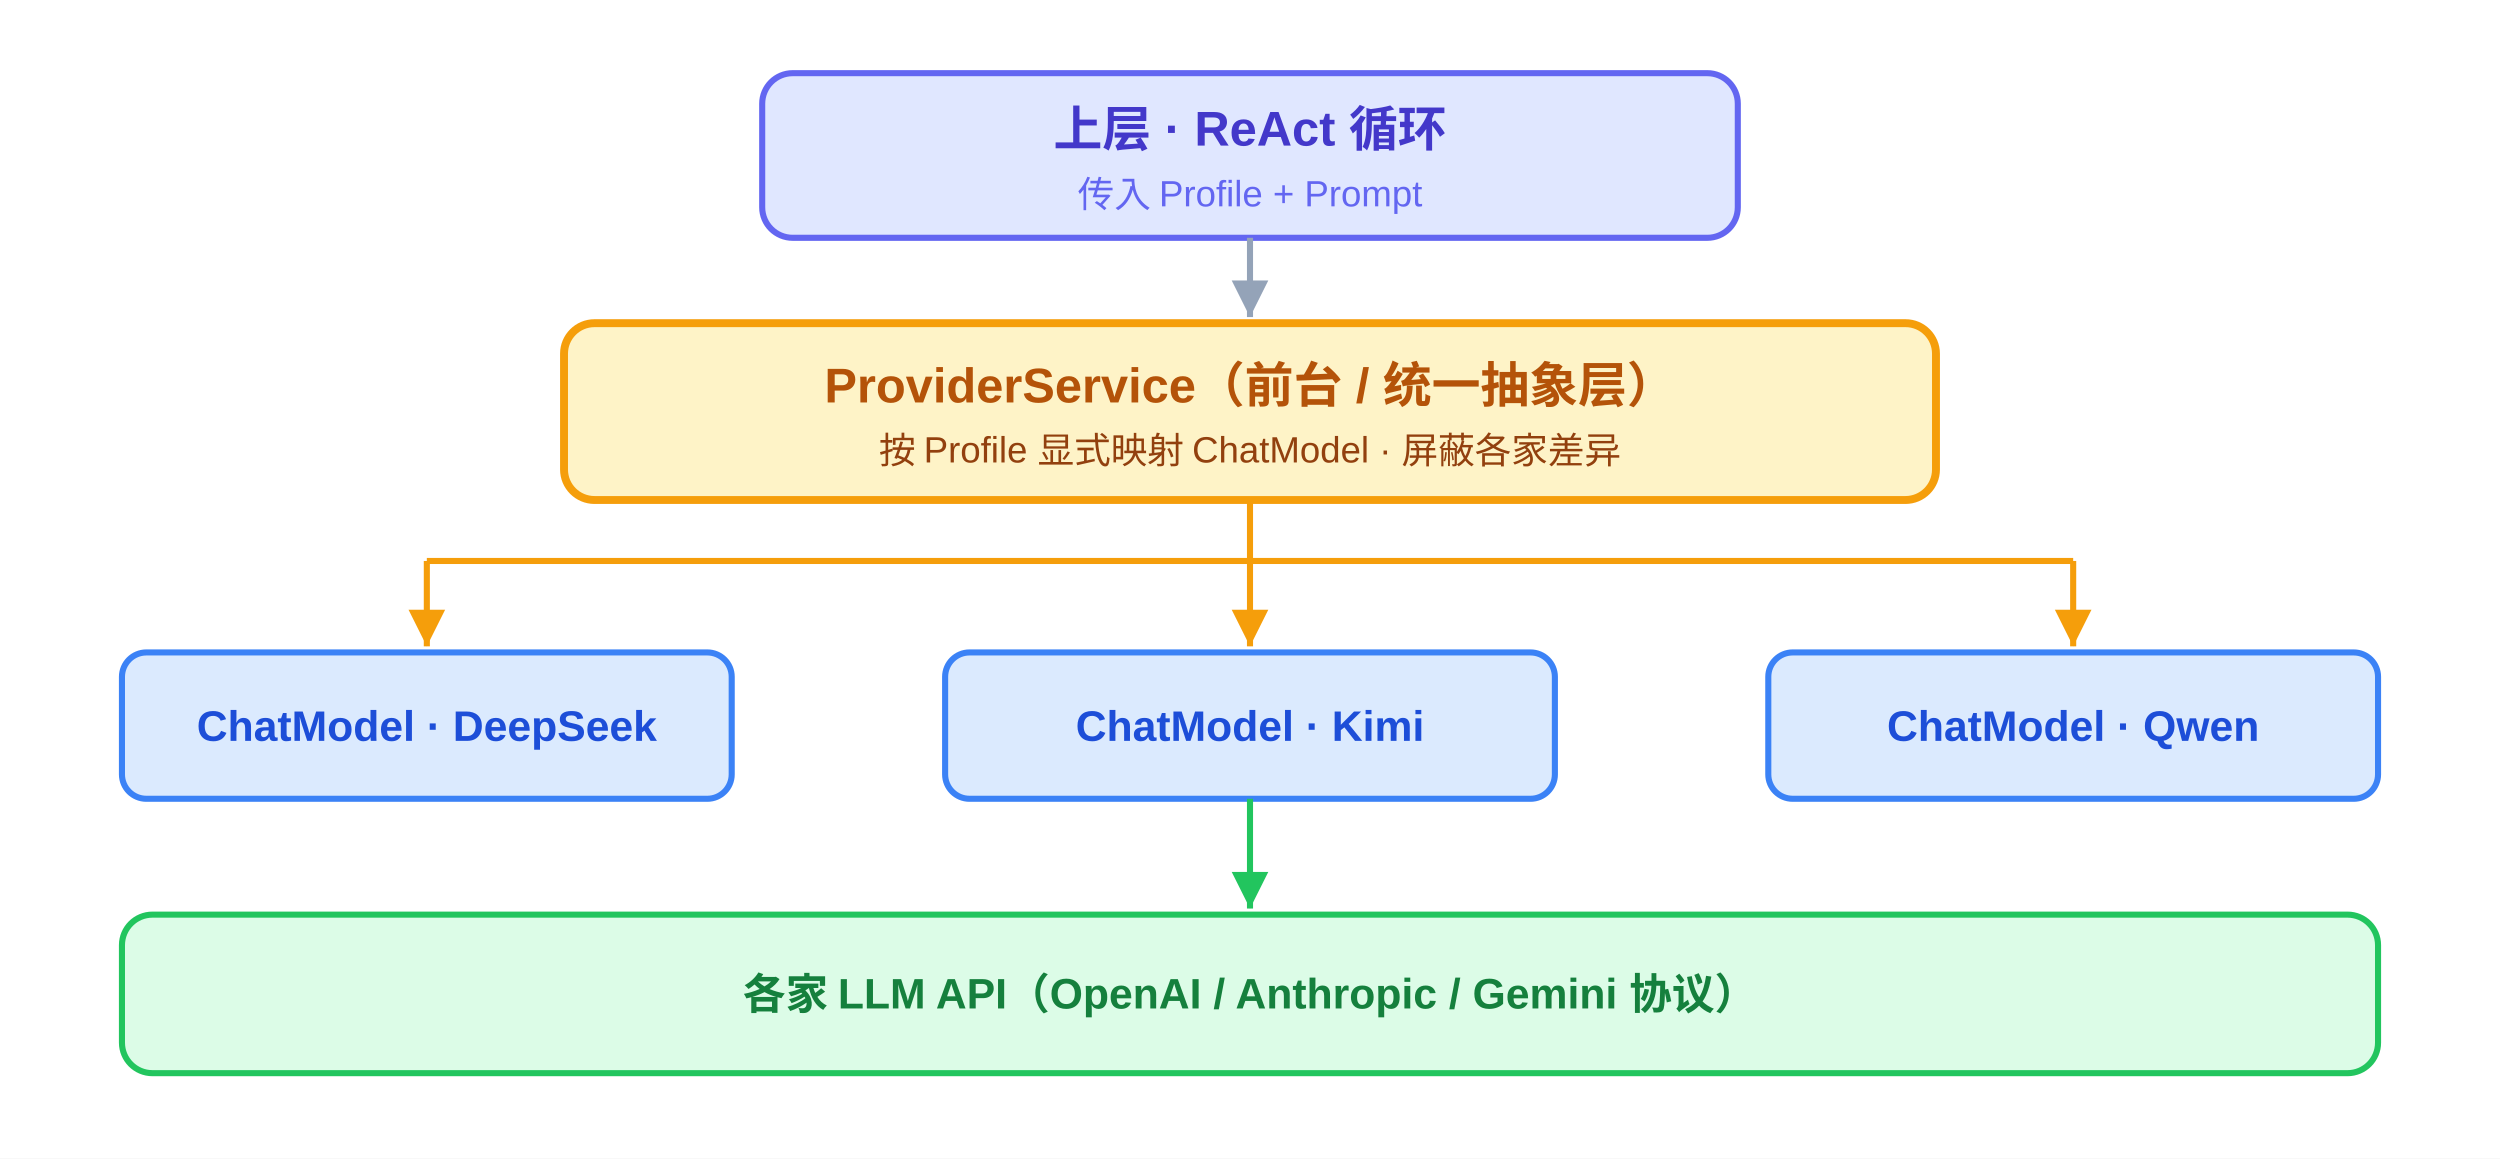
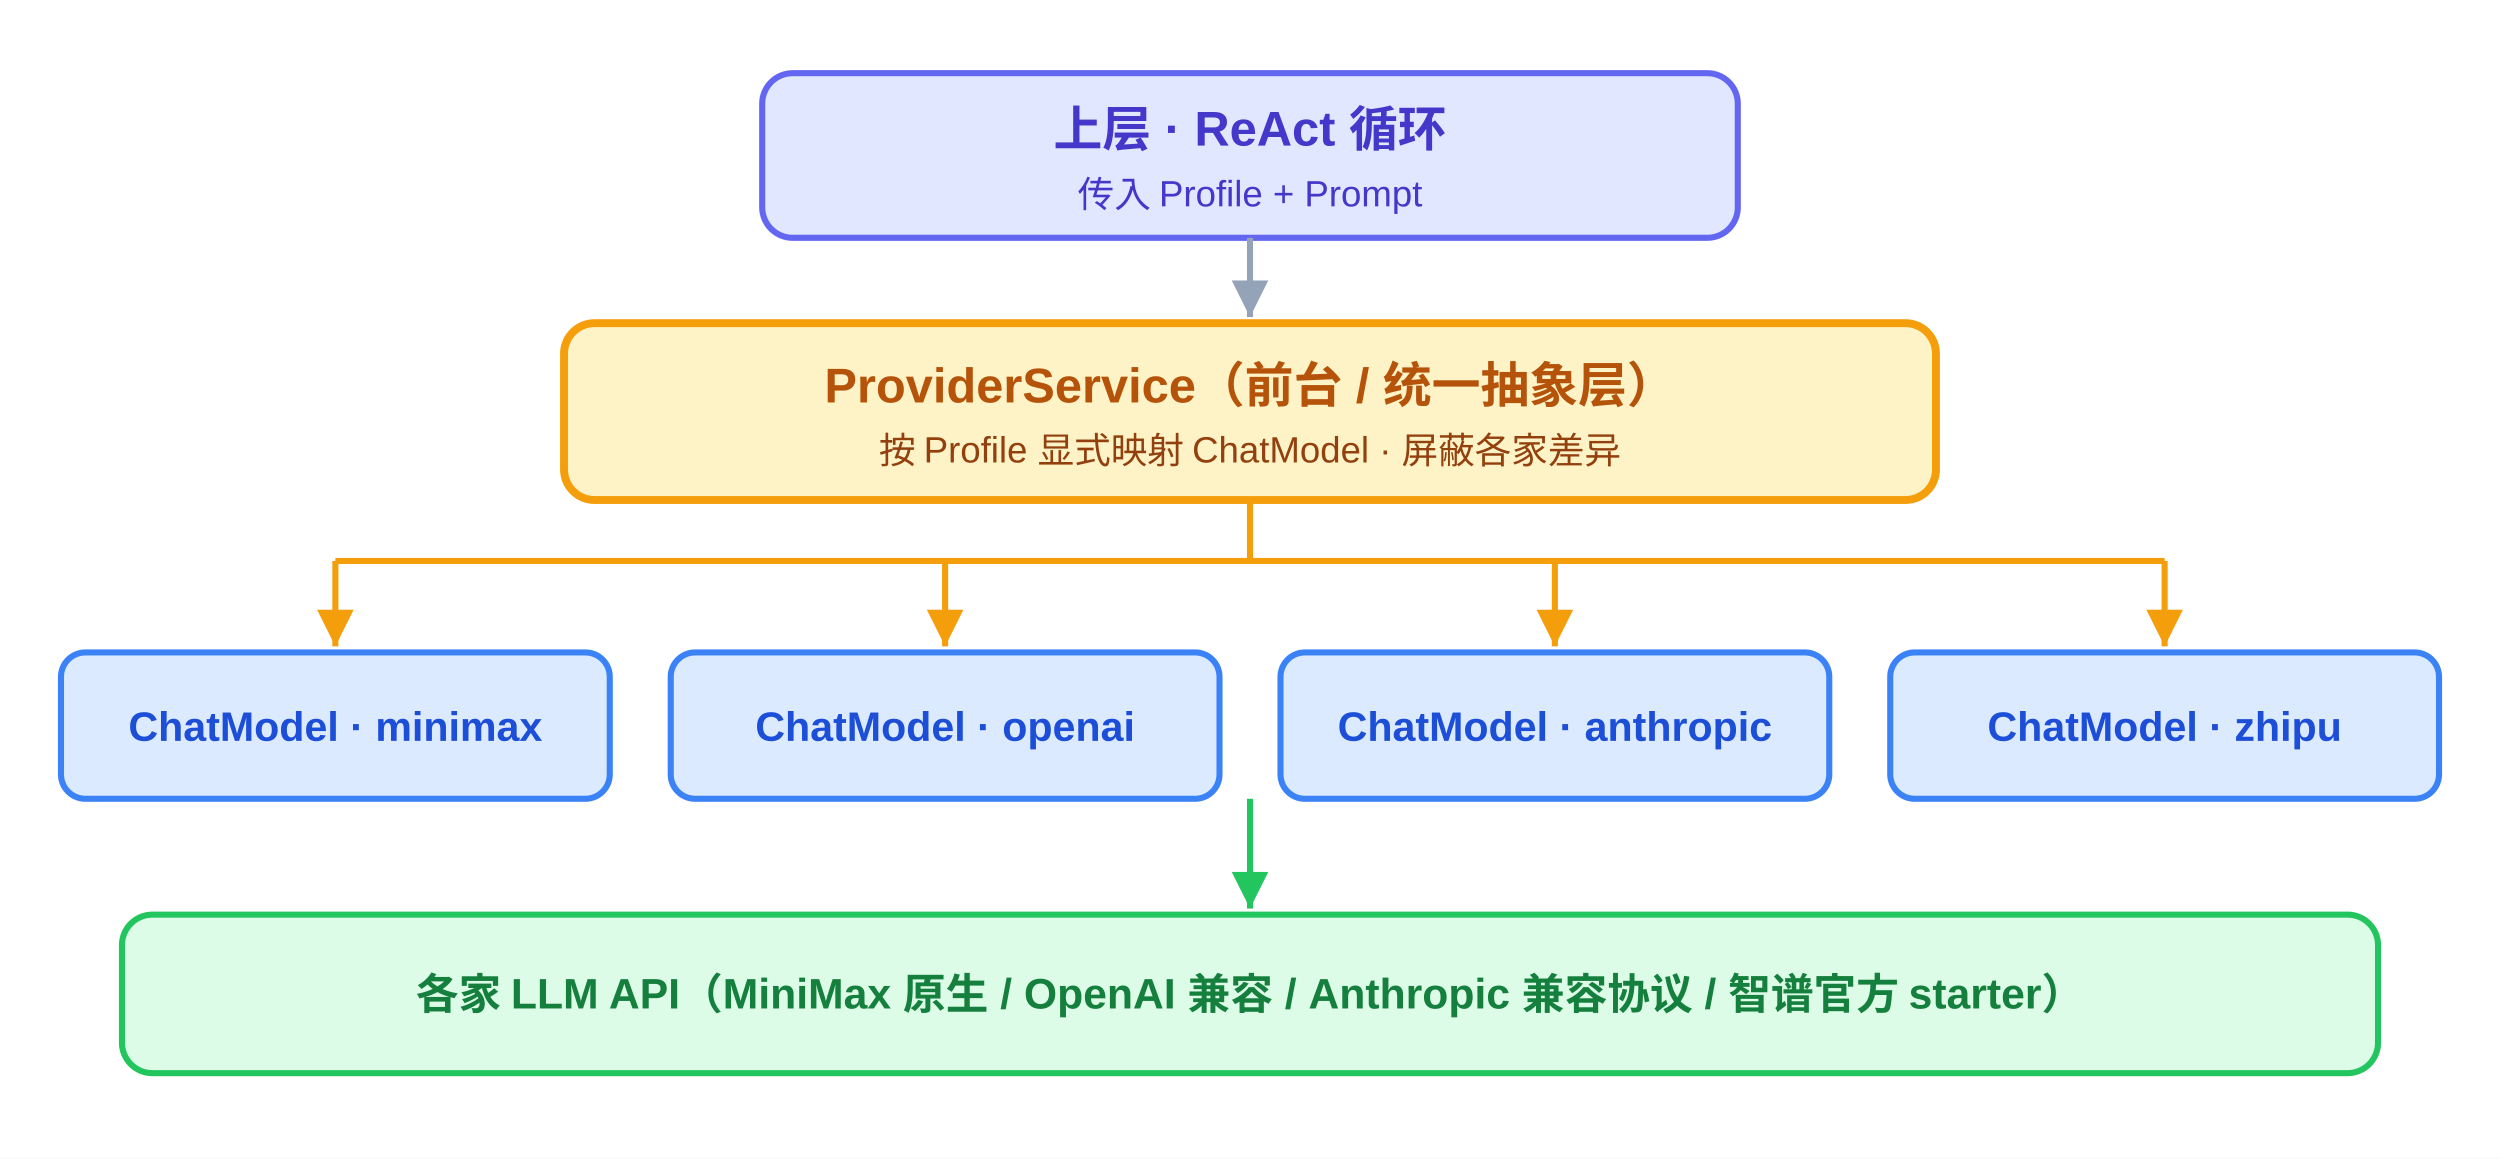
<svg xmlns="http://www.w3.org/2000/svg" viewBox="0 0 820 380" font-family="Arial, sans-serif">
  <rect width="820" height="380" fill="#ffffff" />
  <defs>
    <marker id="tsg1" markerWidth="10" markerHeight="10" refX="6" refY="3" orient="auto">
      <path d="M0,0 L6,3 L0,6 Z" fill="#94a3b8" />
    </marker>
    <marker id="tsam1" markerWidth="10" markerHeight="10" refX="6" refY="3" orient="auto">
      <path d="M0,0 L6,3 L0,6 Z" fill="#f59e0b" />
    </marker>
    <marker id="tsgr1" markerWidth="10" markerHeight="10" refX="6" refY="3" orient="auto">
      <path d="M0,0 L6,3 L0,6 Z" fill="#22c55e" />
    </marker>
  </defs>
  <rect x="250" y="24" width="320" height="54" rx="10" fill="#e0e7ff" stroke="#6366f1" stroke-width="2" />
  <text x="410" y="48" fill="#4338ca" font-size="16" font-weight="bold" text-anchor="middle">上层 · ReAct 循环</text>
-   <text x="410" y="68" fill="#6366f1" font-size="12" text-anchor="middle">传入 Profile + Prompt</text>
+   <text x="410" y="68" fill="#4338ca" font-size="12" text-anchor="middle">传入 Profile + Prompt</text>
  <line x1="410" y1="78" x2="410" y2="104" stroke="#94a3b8" stroke-width="2" marker-end="url(#tsg1)" />
  <rect x="185" y="106" width="450" height="58" rx="10" fill="#fef3c7" stroke="#f59e0b" stroke-width="2.6" />
  <text x="410" y="132" fill="#b45309" font-size="16" font-weight="bold" text-anchor="middle">ProviderService（前台 / 统一抽象层）</text>
  <text x="410" y="152" fill="#92400e" font-size="12" text-anchor="middle">按 Profile 显式映射 ChatModel · 屏蔽各家差异</text>
  <line x1="410" y1="164" x2="410" y2="184" stroke="#f59e0b" stroke-width="2" />
-   <line x1="140" y1="184" x2="680" y2="184" stroke="#f59e0b" stroke-width="2" />
-   <line x1="140" y1="184" x2="140" y2="212" stroke="#f59e0b" stroke-width="2" marker-end="url(#tsam1)" />
-   <line x1="410" y1="184" x2="410" y2="212" stroke="#f59e0b" stroke-width="2" marker-end="url(#tsam1)" />
-   <line x1="680" y1="184" x2="680" y2="212" stroke="#f59e0b" stroke-width="2" marker-end="url(#tsam1)" />
-   <rect x="40" y="214" width="200" height="48" rx="8" fill="#dbeafe" stroke="#3b82f6" stroke-width="2" />
-   <text x="140" y="243" fill="#1d4ed8" font-size="14" font-weight="bold" text-anchor="middle">ChatModel · DeepSeek</text>
-   <rect x="310" y="214" width="200" height="48" rx="8" fill="#dbeafe" stroke="#3b82f6" stroke-width="2" />
-   <text x="410" y="243" fill="#1d4ed8" font-size="14" font-weight="bold" text-anchor="middle">ChatModel · Kimi</text>
-   <rect x="580" y="214" width="200" height="48" rx="8" fill="#dbeafe" stroke="#3b82f6" stroke-width="2" />
-   <text x="680" y="243" fill="#1d4ed8" font-size="14" font-weight="bold" text-anchor="middle">ChatModel · Qwen</text>
+   <line x1="110" y1="184" x2="710" y2="184" stroke="#f59e0b" stroke-width="2" />
+   <line x1="110" y1="184" x2="110" y2="212" stroke="#f59e0b" stroke-width="2" marker-end="url(#tsam1)" />
+   <line x1="310" y1="184" x2="310" y2="212" stroke="#f59e0b" stroke-width="2" marker-end="url(#tsam1)" />
+   <line x1="510" y1="184" x2="510" y2="212" stroke="#f59e0b" stroke-width="2" marker-end="url(#tsam1)" />
+   <line x1="710" y1="184" x2="710" y2="212" stroke="#f59e0b" stroke-width="2" marker-end="url(#tsam1)" />
+   <rect x="20" y="214" width="180" height="48" rx="8" fill="#dbeafe" stroke="#3b82f6" stroke-width="2" />
+   <text x="110" y="243" fill="#1d4ed8" font-size="13.5" font-weight="bold" text-anchor="middle">ChatModel · minimax</text>
+   <rect x="220" y="214" width="180" height="48" rx="8" fill="#dbeafe" stroke="#3b82f6" stroke-width="2" />
+   <text x="310" y="243" fill="#1d4ed8" font-size="13.5" font-weight="bold" text-anchor="middle">ChatModel · openai</text>
+   <rect x="420" y="214" width="180" height="48" rx="8" fill="#dbeafe" stroke="#3b82f6" stroke-width="2" />
+   <text x="510" y="243" fill="#1d4ed8" font-size="13.5" font-weight="bold" text-anchor="middle">ChatModel · anthropic</text>
+   <rect x="620" y="214" width="180" height="48" rx="8" fill="#dbeafe" stroke="#3b82f6" stroke-width="2" />
+   <text x="710" y="243" fill="#1d4ed8" font-size="13.5" font-weight="bold" text-anchor="middle">ChatModel · zhipu</text>
  <line x1="410" y1="262" x2="410" y2="298" stroke="#22c55e" stroke-width="2" marker-end="url(#tsgr1)" />
  <rect x="40" y="300" width="740" height="52" rx="10" fill="#dcfce7" stroke="#22c55e" stroke-width="2" />
-   <text x="410" y="331" fill="#15803d" font-size="14" font-weight="bold" text-anchor="middle">各家 LLM API（OpenAI / Anthropic / Gemini 协议）</text>
+   <text x="410" y="331" fill="#15803d" font-size="14" font-weight="bold" text-anchor="middle">各家 LLM API（MiniMax 原生 / OpenAI 兼容 / Anthropic 兼容协议 / 智谱官方 starter）</text>
</svg>
